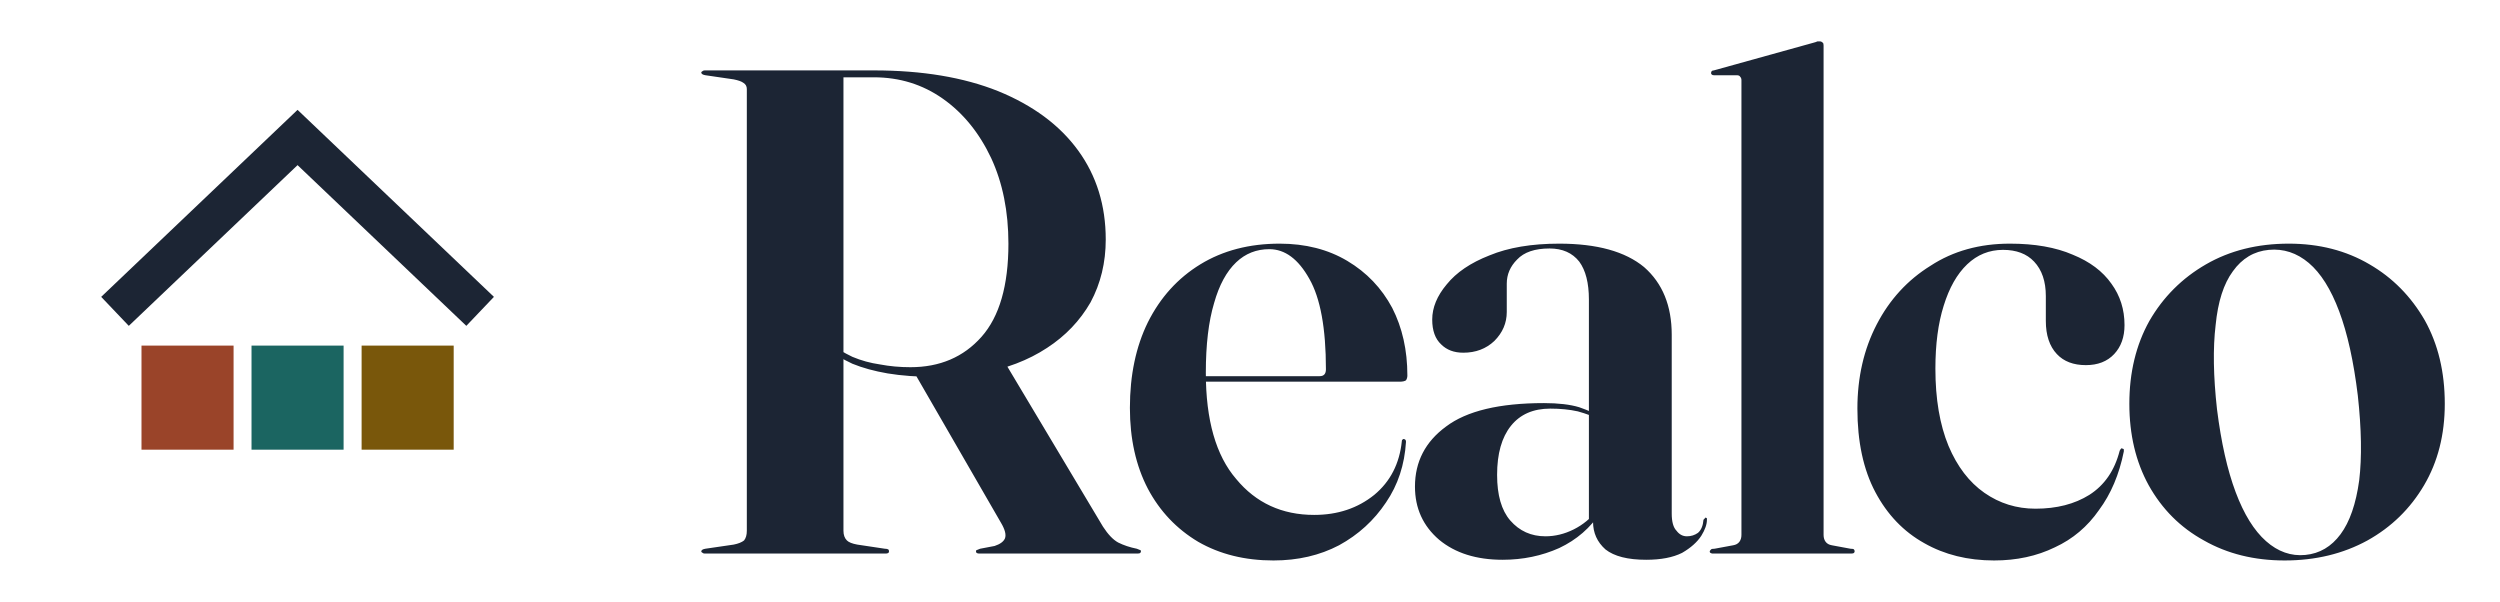
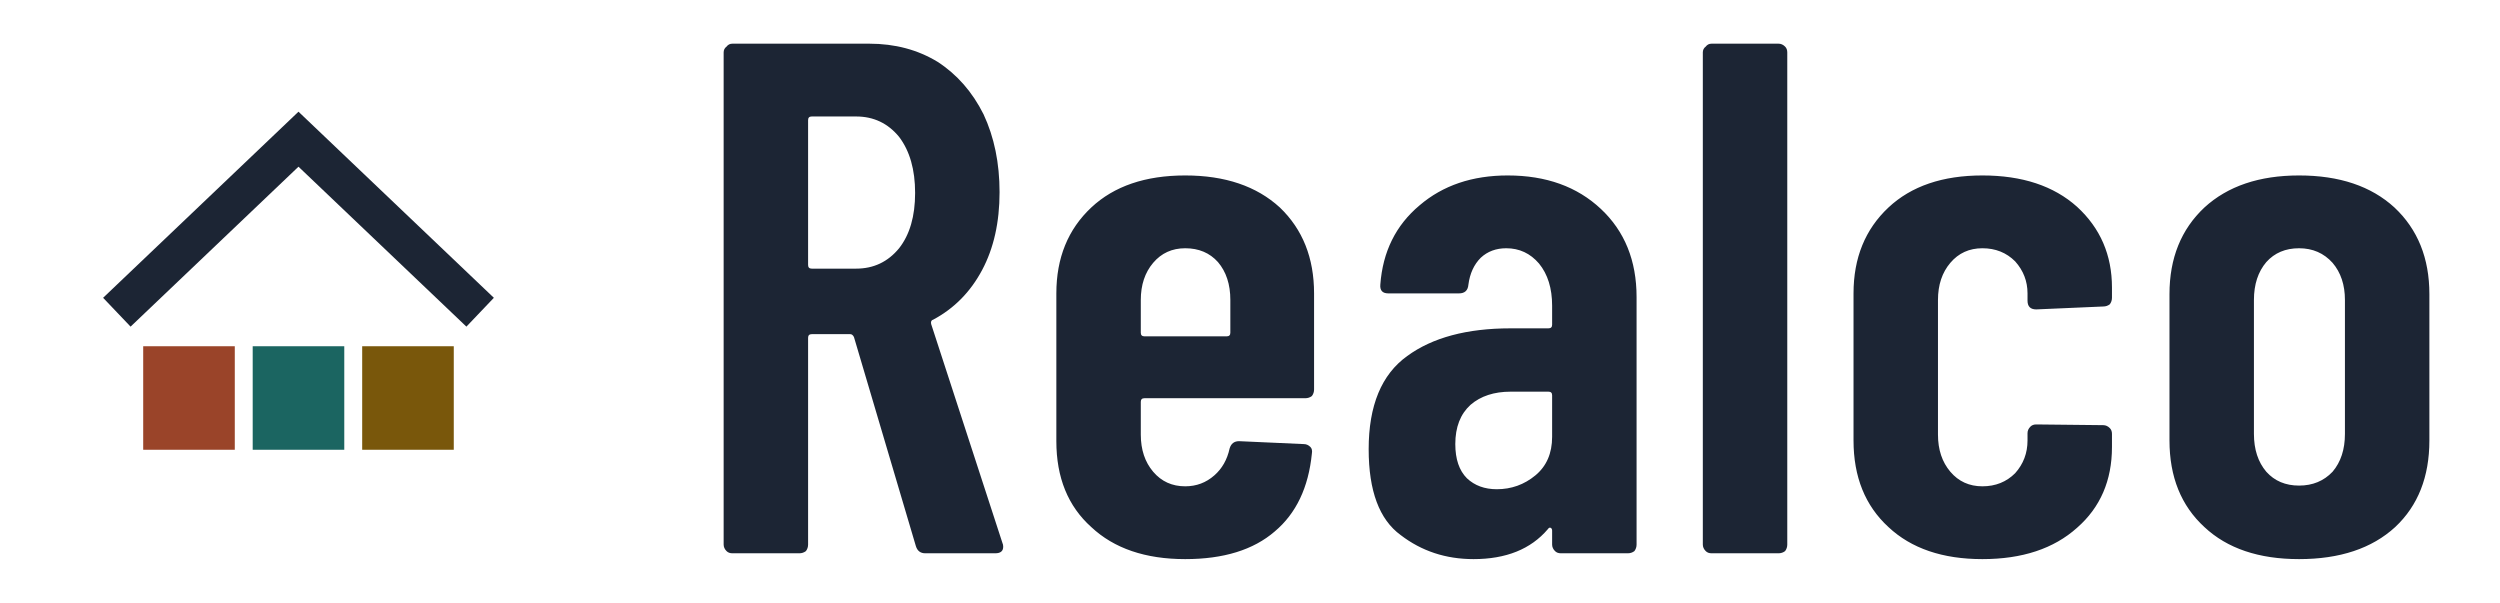
- <svg xmlns="http://www.w3.org/2000/svg" viewBox="0 0 362.2 87.2" role="img" aria-label="Realco">
-   <path d="M18.76 43.11L43.11 19.92L67.46 43.11" fill="none" stroke="#1c2534" stroke-width="5.80" stroke-linecap="square" stroke-linejoin="miter" />
-   <rect x="20.50" y="50.07" width="13.34" height="15.08" fill="#9a4429" />
-   <rect x="36.44" y="50.07" width="13.34" height="15.08" fill="#1b6561" />
-   <rect x="52.39" y="50.07" width="13.34" height="15.08" fill="#79570b" />
-   <path fill="#1c2534" d="M160.2 34.7Q160.2 39.7 158 43.8Q155.7 47.8 151.7 50.4Q147.6 53.1 142 54.1Q141 54.2 139.9 54.4Q138.8 54.5 137.8 54.5Q136.7 54.6 135.5 54.6Q131.6 54.6 128.6 54.1Q125.7 53.6 123.5 52.7Q121.3 51.7 119.5 50.2L119.9 49.5Q121.6 50.8 123.5 51.7Q125.4 52.5 127.5 52.8Q129.6 53.2 131.9 53.2Q138.3 53.2 142.2 48.8Q146.1 44.4 146.1 35.3Q146.1 28.3 143.6 22.9Q141 17.4 136.6 14.3Q132.2 11.2 126.6 11.2H122.2V76.9Q122.2 77.8 122.7 78.3Q123.1 78.7 124.2 78.9L128.2 79.5Q128.5 79.5 128.7 79.6Q128.8 79.7 128.8 79.9Q128.8 80.2 128.3 80.2H102.1Q101.9 80.2 101.8 80.1Q101.6 80 101.6 79.9Q101.6 79.6 102.2 79.5L106.3 78.9Q107.3 78.7 107.8 78.3Q108.2 77.8 108.2 76.9V12.9Q108.2 12.3 107.7 12Q107.3 11.7 106.3 11.5L102.2 10.9Q101.6 10.8 101.6 10.5Q101.6 10.4 101.8 10.3Q101.9 10.2 102.1 10.2H126.6Q137.1 10.2 144.6 13.2Q152.2 16.3 156.2 21.8Q160.2 27.3 160.2 34.7ZM132.3 53.7 145.4 52.2 159.8 76.3Q160.9 78 162 78.6Q163.2 79.2 164.7 79.5Q165 79.6 165.2 79.7Q165.3 79.7 165.3 79.9Q165.3 80 165.2 80.1Q165.1 80.2 164.8 80.2H141.9Q141.4 80.2 141.4 79.9Q141.4 79.7 141.5 79.7Q141.7 79.6 142 79.5L144.1 79.1Q145.3 78.7 145.6 78Q145.9 77.2 145 75.7ZM203.9 54.4Q203.9 54.8 203.7 55.1Q203.4 55.3 202.8 55.3H171.8V54.5H191.2Q192.1 54.5 192.1 53.5Q192.1 44.6 189.7 40.4Q187.3 36.1 183.9 36.1Q181.1 36.1 179.1 38Q177 40 175.9 43.9Q174.7 47.9 174.7 54Q174.7 64.3 179.1 69.4Q183.4 74.6 190.4 74.6Q195.5 74.6 199.1 71.7Q202.6 68.8 203.1 63.9Q203.1 63.7 203.2 63.7Q203.3 63.6 203.3 63.6Q203.5 63.6 203.6 63.7Q203.7 63.8 203.7 64Q203.4 69 200.8 72.8Q198.2 76.7 194 79Q189.8 81.2 184.5 81.2Q178.3 81.2 173.6 78.5Q168.9 75.7 166.3 70.8Q163.7 65.8 163.7 59.1Q163.7 52 166.3 46.7Q169 41.3 173.9 38.3Q178.8 35.3 185.4 35.3Q191 35.3 195.2 37.8Q199.4 40.3 201.7 44.6Q203.9 48.9 203.9 54.4ZM230.8 75.6V75.1L230.2 75.6V43.4Q230.2 39.8 228.8 37.9Q227.3 36 224.5 36Q221.3 36 219.8 37.6Q218.3 39.1 218.3 41.1V45.2Q218.3 47.6 216.5 49.4Q214.7 51.1 212 51.1Q210 51.1 208.8 49.9Q207.5 48.7 207.5 46.3Q207.5 43.7 209.6 41.2Q211.7 38.6 215.8 37Q219.9 35.3 225.9 35.3Q234.1 35.3 238.2 38.7Q242.2 42.2 242.2 48.5V74.4Q242.2 76.2 242.9 76.9Q243.5 77.7 244.4 77.7Q245.3 77.7 246 77.2Q246.7 76.6 246.8 75.3Q246.9 75.2 247 75.1Q247 75 247.1 75Q247.2 75 247.3 75.1Q247.3 75.2 247.3 75.3Q247.3 76.3 246.5 77.6Q245.6 79 243.7 80.1Q241.7 81.1 238.5 81.1Q234.5 81.1 232.6 79.6Q230.8 78 230.8 75.6ZM205 70.5Q205 65.1 209.5 61.8Q214 58.4 223.7 58.4Q226.8 58.4 228.8 59Q230.8 59.7 232.4 60.6L232.1 60.9Q230.4 60.1 228.6 59.6Q226.8 59.2 224.6 59.2Q220.9 59.2 218.9 61.7Q216.9 64.2 216.9 68.8Q216.9 73.2 218.8 75.4Q220.8 77.7 223.9 77.7Q226 77.7 228 76.7Q230 75.7 231.4 73.9L231.9 74.2Q229.7 77.6 225.9 79.4Q222.1 81.1 217.7 81.1Q212 81.1 208.5 78.2Q205 75.2 205 70.5ZM264.2 6.6V77.5Q264.2 78.1 264.5 78.5Q264.8 78.9 265.4 79L268.1 79.5Q268.5 79.5 268.6 79.6Q268.7 79.7 268.7 79.9Q268.7 80 268.6 80.1Q268.5 80.2 268.2 80.2H248.1Q248 80.2 247.8 80.1Q247.7 80 247.7 79.9Q247.7 79.8 247.9 79.6Q248 79.5 248.4 79.5L251.1 79Q251.7 78.9 252 78.5Q252.3 78.1 252.3 77.5V11.6Q252.3 11.3 252.1 11.1Q252 10.9 251.6 10.9H248.3Q248.1 10.9 248 10.8Q247.9 10.7 247.9 10.6Q247.9 10.4 248 10.3Q248.1 10.2 248.3 10.2L262.7 6.2Q263.1 6.1 263.3 6Q263.5 6 263.7 6Q263.9 6 264.1 6.2Q264.2 6.3 264.2 6.6ZM307.8 47.1Q307.8 49.7 306.3 51.3Q304.8 52.9 302.2 52.9Q299.5 52.9 298 51.3Q296.4 49.6 296.4 46.5V42.9Q296.4 39.7 294.7 37.9Q293.1 36.2 290.2 36.2Q287.2 36.2 285 38.3Q282.8 40.4 281.6 44.3Q280.4 48.1 280.4 53.4Q280.4 60 282.3 64.6Q284.2 69.1 287.5 71.4Q290.8 73.7 294.9 73.7Q299.5 73.7 302.7 71.7Q306 69.6 307.1 65.3Q307.2 65.1 307.3 65Q307.4 64.9 307.5 65Q307.6 65 307.7 65.1Q307.7 65.2 307.7 65.4Q306.7 70.4 304.1 73.9Q301.6 77.5 297.7 79.3Q293.8 81.2 288.9 81.2Q283.2 81.2 278.8 78.7Q274.3 76.2 271.7 71.3Q269.1 66.4 269.1 59.2Q269.1 52.4 271.9 47Q274.7 41.6 279.7 38.5Q284.6 35.3 291.2 35.3Q296.6 35.3 300.3 36.9Q304 38.4 305.9 41.1Q307.8 43.7 307.8 47.1ZM331.6 35.3Q338.2 35.3 343.3 38.3Q348.3 41.2 351.3 46.4Q354.2 51.6 354.2 58.5Q354.2 65.2 351.2 70.3Q348.2 75.4 343 78.3Q337.7 81.2 331 81.2Q324.4 81.2 319.3 78.3Q314.2 75.5 311.3 70.3Q308.5 65.2 308.5 58.5Q308.5 51.7 311.4 46.5Q314.4 41.3 319.6 38.3Q324.8 35.3 331.6 35.3ZM334 80.4Q337.1 80.1 339.1 77.4Q341.1 74.7 341.8 69.6Q342.4 64.6 341.6 57.3Q340.7 49.9 338.9 45.1Q337.1 40.3 334.5 38.1Q331.9 35.9 328.7 36.2Q325.5 36.5 323.5 39.3Q321.5 42 321 47.1Q320.4 52.1 321.2 59.3Q322.1 66.5 323.9 71.3Q325.7 76.1 328.3 78.4Q330.9 80.7 334 80.4Z" />
+ <svg xmlns="http://www.w3.org/2000/svg" viewBox="0 0 343.4 82.8" role="img" aria-label="Realco">
+   <path d="M18.03 41.00L41.00 19.12L63.97 41.00" fill="none" stroke="#1c2534" stroke-width="5.47" stroke-linecap="square" stroke-linejoin="miter" />
+   <rect x="19.67" y="47.56" width="12.58" height="14.22" fill="#9a4429" />
+   <rect x="34.71" y="47.56" width="12.58" height="14.22" fill="#1b6561" />
+   <rect x="49.75" y="47.56" width="12.58" height="14.22" fill="#79570b" />
+   <path fill="#1c2534" d="M125.8 75 117.3 46.3Q117.1 45.9 116.8 45.9H111.5Q111 45.9 111 46.4V74.8Q111 75.3 110.7 75.7Q110.3 76 109.8 76H100.6Q100.1 76 99.8 75.7Q99.4 75.3 99.4 74.8V7.2Q99.4 6.7 99.8 6.4Q100.1 6 100.6 6H119.4Q124.7 6 128.8 8.5Q132.8 11.1 135.1 15.7Q137.3 20.4 137.3 26.4Q137.3 32.6 134.9 37.1Q132.5 41.6 128.2 43.9Q127.8 44 127.9 44.5L137.7 74.6Q137.8 74.8 137.8 75.1Q137.8 76 136.7 76H127.1Q126.1 76 125.8 75ZM111 16.5V36.4Q111 36.9 111.5 36.9H117.6Q121.2 36.9 123.5 34.1Q125.7 31.3 125.7 26.5Q125.7 21.7 123.5 18.8Q121.2 16 117.6 16H111.5Q111 16 111 16.5ZM179.3 54.7H157.2Q156.7 54.7 156.7 55.2V59.7Q156.7 62.8 158.4 64.8Q160.1 66.8 162.8 66.8Q165.1 66.8 166.8 65.3Q168.4 63.9 168.9 61.6Q169.2 60.6 170.2 60.6L179.1 61Q179.6 61 180 61.4Q180.3 61.7 180.2 62.3Q179.5 69.3 175.1 73Q170.7 76.8 162.8 76.8Q154.6 76.8 149.9 72.4Q145.1 68.1 145.1 60.6V40.3Q145.1 33 149.9 28.5Q154.6 24.1 162.8 24.1Q171 24.1 175.8 28.5Q180.5 33 180.5 40.3V53.5Q180.5 54 180.2 54.4Q179.8 54.7 179.3 54.7ZM156.7 41.2V45.7Q156.7 46.2 157.2 46.2H168.5Q169 46.2 169 45.7V41.2Q169 38 167.3 36Q165.6 34.1 162.8 34.1Q160.1 34.1 158.4 36.1Q156.7 38.1 156.7 41.2ZM224.8 40.8V74.8Q224.8 75.3 224.5 75.7Q224.1 76 223.6 76H214.4Q213.9 76 213.6 75.7Q213.2 75.3 213.2 74.8V72.9Q213.2 72.6 213 72.5Q212.8 72.4 212.6 72.7Q209.1 76.8 202.4 76.8Q196.7 76.8 192.4 73.5Q188 70.3 188 61.7Q188 52.7 193.3 48.9Q198.5 45.1 207.5 45.1H212.7Q213.2 45.1 213.2 44.6V42Q213.2 38.4 211.4 36.2Q209.6 34.1 206.9 34.1Q204.8 34.1 203.4 35.4Q202 36.8 201.7 39.1Q201.6 40.3 200.4 40.3H190.7Q189.5 40.3 189.6 39.1Q190.1 32.3 195 28.2Q199.8 24.1 207.1 24.1Q215 24.1 219.9 28.7Q224.8 33.3 224.8 40.8ZM213.2 60V54.3Q213.2 53.8 212.7 53.8H207.5Q204.1 53.8 202 55.6Q199.9 57.5 199.9 61Q199.9 64.1 201.5 65.7Q203.1 67.2 205.6 67.2Q208.6 67.2 210.9 65.3Q213.2 63.4 213.2 60ZM233.9 74.8V7.2Q233.9 6.7 234.3 6.4Q234.6 6 235.1 6H244.3Q244.8 6 245.2 6.4Q245.5 6.7 245.5 7.2V74.8Q245.5 75.3 245.2 75.7Q244.8 76 244.3 76H235.1Q234.6 76 234.3 75.7Q233.9 75.3 233.9 74.8ZM254.6 60.5V40.3Q254.6 33 259.4 28.5Q264.1 24.1 272.3 24.1Q280.5 24.1 285.3 28.4Q290.1 32.8 290.1 39.5V40.9Q290.1 41.4 289.8 41.8Q289.4 42.1 288.9 42.1L279.7 42.5Q278.5 42.5 278.5 41.3V40.3Q278.5 37.8 276.8 35.9Q275 34.1 272.3 34.1Q269.6 34.1 267.9 36.1Q266.2 38.1 266.2 41.2V59.7Q266.2 62.8 267.9 64.8Q269.6 66.8 272.3 66.8Q275 66.8 276.8 65Q278.5 63.1 278.5 60.5V59.5Q278.5 59 278.9 58.6Q279.2 58.3 279.7 58.3L288.9 58.4Q289.4 58.4 289.8 58.8Q290.1 59.1 290.1 59.6V61.4Q290.1 68.3 285.3 72.5Q280.5 76.8 272.3 76.8Q264.1 76.8 259.4 72.4Q254.6 68 254.6 60.5ZM298 60.5V40.4Q298 33 302.8 28.5Q307.6 24.1 315.8 24.1Q324.1 24.1 328.9 28.5Q333.7 33 333.7 40.4V60.5Q333.7 68 329 72.4Q324.2 76.8 315.8 76.8Q307.5 76.8 302.8 72.4Q298 68 298 60.5ZM322.1 59.6V41.2Q322.1 38.1 320.4 36.1Q318.6 34.1 315.8 34.1Q313 34.1 311.3 36Q309.6 38 309.6 41.2V59.6Q309.6 62.8 311.3 64.8Q313 66.7 315.8 66.7Q318.6 66.7 320.4 64.8Q322.1 62.8 322.1 59.6Z" />
</svg>
